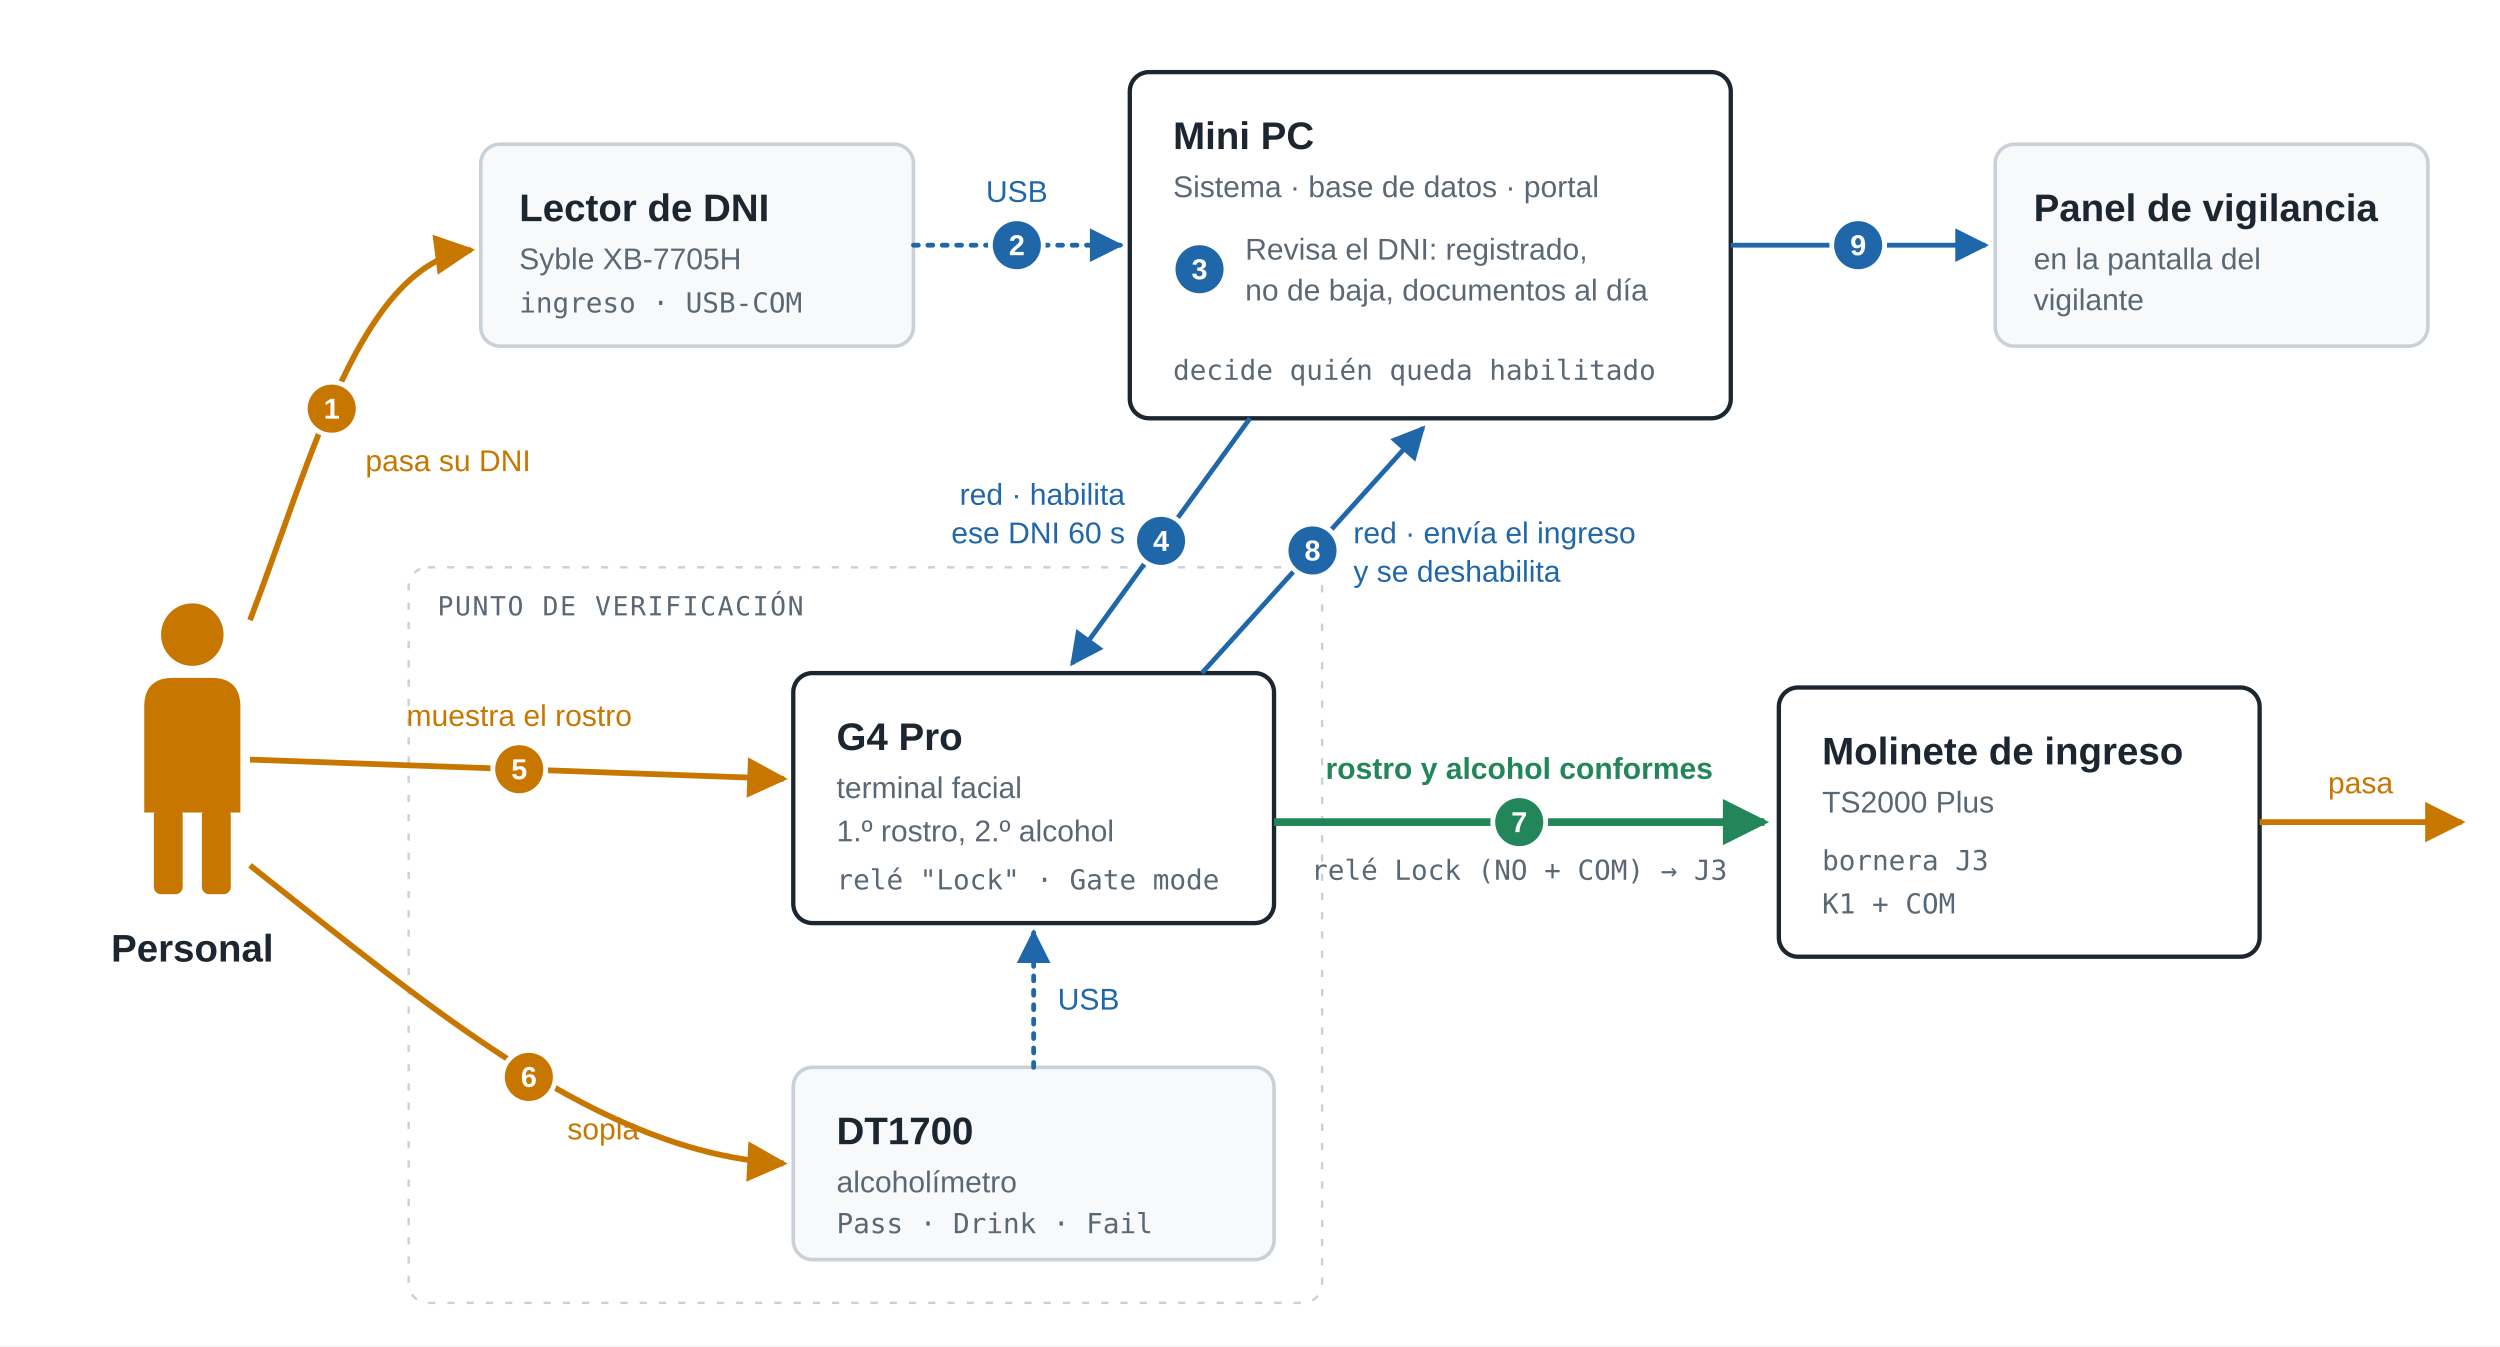
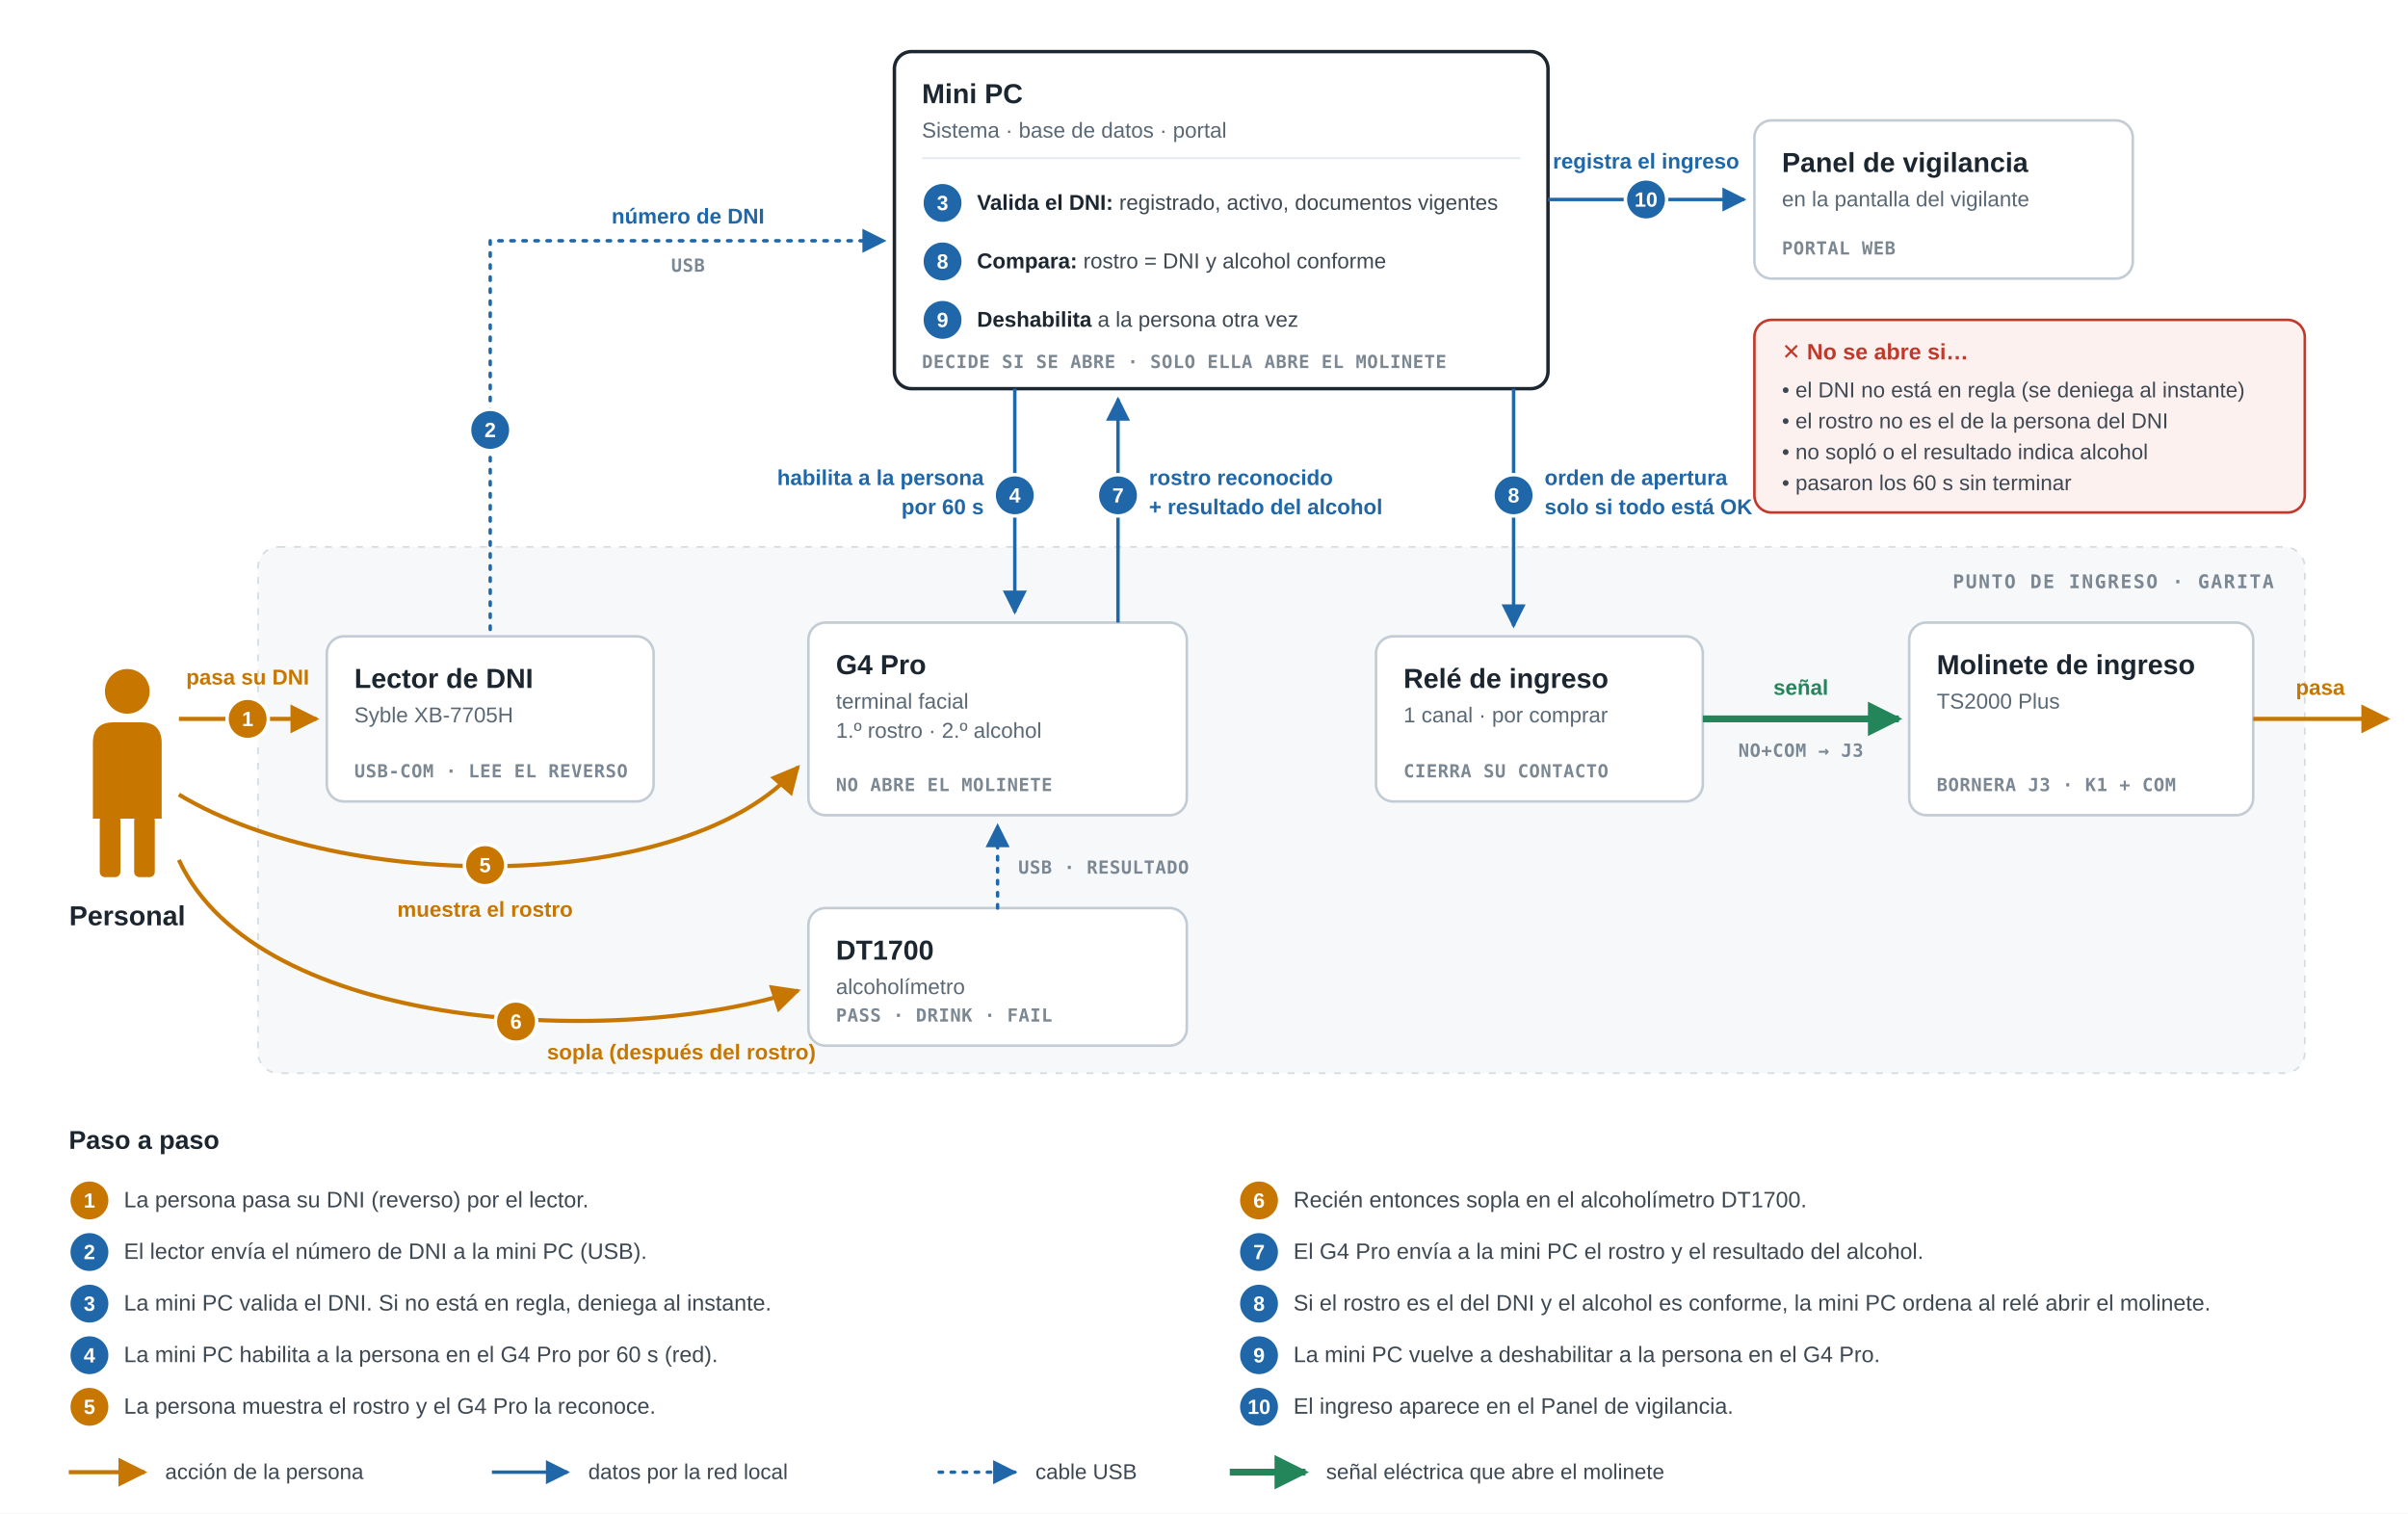
- <svg xmlns="http://www.w3.org/2000/svg" viewBox="0 0 1040 560" width="1040" height="560">
-   <style>/* SVG */
-   .bx { fill: #f7f9fa; stroke: #c9d1d8; stroke-width: 1.5; }
-   .bx-main { fill: #ffffff; stroke: #1c2630; stroke-width: 1.8; }
-   .t1 { font: 600 16px Segoe UI, Arial, sans-serif; fill: #1c2630; }
-   .t2 { font: 400 12.5px Segoe UI, Arial, sans-serif; fill: #5a6875; }
-   .tm { font: 500 11.5px Consolas, Menlo, monospace; fill: #5a6875; }
-   .lp { font: 500 12.5px Segoe UI, Arial, sans-serif; fill: #c77700; }
-   .ld { font: 500 12.5px Segoe UI, Arial, sans-serif; fill: #1f67a8; }
-   .lo { font: 600 12.5px Segoe UI, Arial, sans-serif; fill: #23865a; }
-   .lm { font: 500 12px Segoe UI, Arial, sans-serif; fill: #7b8792; }
-   .ap { stroke: #c77700; stroke-width: 2.4; fill: none; }
-   .ad { stroke: #1f67a8; stroke-width: 2; fill: none; }
-   .ao { stroke: #23865a; stroke-width: 3.2; fill: none; }
-   .am { stroke: #7b8792; stroke-width: 1.8; fill: none; stroke-dasharray: 6 5; }
-   .usb { stroke: #1f67a8; stroke-width: 2; fill: none; stroke-dasharray: 2 4; stroke-linecap: round; }
-   .fig { fill: #c77700; }
-   .n circle { stroke: #ffffff; stroke-width: 2; }
-   .n text { font: 700 12px Segoe UI, Arial, sans-serif; fill: #fff; text-anchor: middle; dominant-baseline: central; }
-   .np circle { fill: #c77700; }
-   .nd circle { fill: #1f67a8; }
-   .no circle { fill: #23865a; }
-   .mp { fill: #c77700; }
-   .md { fill: #1f67a8; }
-   .mo { fill: #23865a; }
-   .mm { fill: #7b8792; }
-   .zone { fill: none; stroke: #c9d1d8; stroke-width: 1; stroke-dasharray: 3 5; }
-   .zl { font: 500 11px Consolas, Menlo, monospace; fill: #5a6875; letter-spacing: .06em; }
+ <svg xmlns="http://www.w3.org/2000/svg" viewBox="0 0 1400 880" width="1400" height="880" role="img" aria-labelledby="ing-t">
+   <style>
+   text { font-family: Segoe UI, Arial, sans-serif; }
+   .bx { fill: #ffffff; stroke: #c3ccd4; stroke-width: 1.5; }
+   .bxm { fill: #ffffff; stroke: #1c2630; stroke-width: 2; }
+   .ti { font-size: 16px; font-weight: 600; fill: #1c2630; }
+   .su { font-size: 12.5px; fill: #5a6875; }
+   .tg { font: 600 10.5px Consolas, Menlo, monospace; fill: #7b8792; letter-spacing: .03em; }
+   .dl { font-size: 12.5px; fill: #3d4852; }
+   .dlb { font-size: 12.5px; font-weight: 600; fill: #1c2630; }
+   .zone { fill: #f6f8fa; stroke: #d5dce2; stroke-width: 1; stroke-dasharray: 4 5; }
+   .zl { font: 600 11px Consolas, Menlo, monospace; fill: #7b8792; letter-spacing: .08em; }
+   .lp { font-size: 12.5px; font-weight: 600; fill: #c77700; }
+   .lb { font-size: 12.5px; font-weight: 600; fill: #1f67a8; }
+   .lg { font-size: 12.5px; font-weight: 600; fill: #23865a; }
+   .num { font-size: 12px; font-weight: 700; fill: #fff; text-anchor: middle; dominant-baseline: central; }
+   .h2 { font-size: 15px; font-weight: 700; fill: #1c2630; }
+   .st { font-size: 13px; fill: #3d4852; }
+   .xt { font-size: 13px; font-weight: 700; fill: #c0392b; }
+   .xl { font-size: 12.5px; fill: #3d4852; }
</style>
-   <rect width="1040" height="560" fill="#ffffff" />
  <defs>
-     <marker id="hp" viewBox="0 0 10 10" refX="9" refY="5" markerWidth="7" markerHeight="7" orient="auto-start-reverse">
-       <path d="M0 0 L10 5 L0 10z" class="mp" />
+     <marker id="mp" viewBox="0 0 10 10" refX="9" refY="5" markerWidth="7" markerHeight="7" orient="auto">
+       <path d="M0 0 L10 5 L0 10z" fill="#c77700" />
    </marker>
-     <marker id="hd" viewBox="0 0 10 10" refX="9" refY="5" markerWidth="7" markerHeight="7" orient="auto-start-reverse">
-       <path d="M0 0 L10 5 L0 10z" class="md" />
+     <marker id="mb" viewBox="0 0 10 10" refX="9" refY="5" markerWidth="7" markerHeight="7" orient="auto">
+       <path d="M0 0 L10 5 L0 10z" fill="#1f67a8" />
    </marker>
-     <marker id="ho" viewBox="0 0 10 10" refX="9" refY="5" markerWidth="6" markerHeight="6" orient="auto-start-reverse">
-       <path d="M0 0 L10 5 L0 10z" class="mo" />
+     <marker id="mg" viewBox="0 0 10 10" refX="9" refY="5" markerWidth="5" markerHeight="5" orient="auto">
+       <path d="M0 0 L10 5 L0 10z" fill="#23865a" />
    </marker>
  </defs>
-   <rect class="zone" x="170" y="236" width="380" height="306" rx="8" />
-   <text class="zl" x="182" y="256">PUNTO DE VERIFICACIÓN</text>
-   <g class="fig" transform="translate(58 250)">
+   <rect width="1400" height="880" fill="#ffffff" />
+   <rect class="zone" x="150" y="318" width="1190" height="306" rx="12" />
+   <text class="zl" x="1322" y="342" text-anchor="end">PUNTO DE INGRESO · GARITA</text>
+   <rect class="bxm" x="520" y="30" width="380" height="196" rx="10" />
+   <text class="ti" x="536" y="60">Mini PC</text>
+   <text class="su" x="536" y="80">Sistema · base de datos · portal</text>
+   <line x1="536" y1="92" x2="884" y2="92" stroke="#e3e8ec" />
+   <circle cx="548" cy="118" r="12" fill="#1f67a8" stroke="#fff" stroke-width="2" />
+   <text class="num" x="548" y="118">3</text>
+   <text class="dl" x="568" y="122">
+     <tspan class="dlb">Valida el DNI:</tspan> registrado, activo, documentos vigentes</text>
+   <circle cx="548" cy="152" r="12" fill="#1f67a8" stroke="#fff" stroke-width="2" />
+   <text class="num" x="548" y="152">8</text>
+   <text class="dl" x="568" y="156">
+     <tspan class="dlb">Compara:</tspan> rostro = DNI y alcohol conforme</text>
+   <circle cx="548" cy="186" r="12" fill="#1f67a8" stroke="#fff" stroke-width="2" />
+   <text class="num" x="548" y="186">9</text>
+   <text class="dl" x="568" y="190">
+     <tspan class="dlb">Deshabilita</tspan> a la persona otra vez</text>
+   <text class="tg" x="536" y="214">DECIDE SI SE ABRE · SOLO ELLA ABRE EL MOLINETE</text>
+   <rect class="bx" x="1020" y="70" width="220" height="92" rx="10" />
+   <text class="ti" x="1036" y="100">Panel de vigilancia</text>
+   <text class="su" x="1036" y="120">en la pantalla del vigilante</text>
+   <text class="tg" x="1036" y="148">PORTAL WEB</text>
+   <path d="M900 116 L1014 116" stroke="#1f67a8" stroke-width="2" fill="none" marker-end="url(#mb)" />
+   <circle cx="957" cy="116" r="12" fill="#1f67a8" stroke="#fff" stroke-width="2" />
+   <text class="num" x="957" y="116">10</text>
+   <text class="lb" x="957" y="98" text-anchor="middle">registra el ingreso</text>
+   <rect x="1020" y="186" width="320" height="112" rx="10" fill="#fdf1f0" stroke="#c0392b" stroke-width="1.5" />
+   <text class="xt" x="1036" y="209">✕ No se abre si…</text>
+   <text class="xl" x="1036" y="231">• el DNI no está en regla (se deniega al instante)</text>
+   <text class="xl" x="1036" y="249">• el rostro no es el de la persona del DNI</text>
+   <text class="xl" x="1036" y="267">• no sopló o el resultado indica alcohol</text>
+   <text class="xl" x="1036" y="285">• pasaron los 60 s sin terminar</text>
+   <g fill="#c77700" transform="translate(52 388)">
    <circle cx="22" cy="14" r="13" />
    <path d="M2 88 L2 44 Q2 32 14 32 L30 32 Q42 32 42 44 L42 88 Z" />
    <rect x="6" y="86" width="12" height="36" rx="3" />
    <rect x="26" y="86" width="12" height="36" rx="3" />
  </g>
-   <text class="t1" x="80" y="400" text-anchor="middle">Personal</text>
-   <rect class="bx" x="200" y="60" width="180" height="84" rx="8" />
-   <text class="t1" x="216" y="92">Lector de DNI</text>
-   <text class="t2" x="216" y="112">Syble XB-7705H</text>
-   <text class="tm" x="216" y="130">ingreso · USB-COM</text>
-   <rect class="bx-main" x="470" y="30" width="250" height="144" rx="8" />
-   <text class="t1" x="488" y="62">Mini PC</text>
-   <text class="t2" x="488" y="82">Sistema · base de datos · portal</text>
-   <g class="n nd">
-     <circle cx="499" cy="112" r="11" />
-     <text x="499" y="112">3</text>
-   </g>
-   <text class="t2" x="518" y="108">Revisa el DNI: registrado,</text>
-   <text class="t2" x="518" y="125">no de baja, documentos al día</text>
-   <text class="tm" x="488" y="158">decide quién queda habilitado</text>
-   <rect class="bx" x="830" y="60" width="180" height="84" rx="8" />
-   <text class="t1" x="846" y="92">Panel de vigilancia</text>
-   <text class="t2" x="846" y="112">en la pantalla del</text>
-   <text class="t2" x="846" y="129">vigilante</text>
-   <rect class="bx-main" x="330" y="280" width="200" height="104" rx="8" />
-   <text class="t1" x="348" y="312">G4 Pro</text>
-   <text class="t2" x="348" y="332">terminal facial</text>
-   <text class="t2" x="348" y="350">1.º rostro, 2.º alcohol</text>
-   <text class="tm" x="348" y="370">relé "Lock" · Gate mode</text>
-   <rect class="bx" x="330" y="444" width="200" height="80" rx="8" />
-   <text class="t1" x="348" y="476">DT1700</text>
-   <text class="t2" x="348" y="496">alcoholímetro</text>
-   <text class="tm" x="348" y="513">Pass · Drink · Fail</text>
-   <rect class="bx-main" x="740" y="286" width="200" height="112" rx="8" />
-   <text class="t1" x="758" y="318">Molinete de ingreso</text>
-   <text class="t2" x="758" y="338">TS2000 Plus</text>
-   <text class="tm" x="758" y="362">bornera J3</text>
-   <text class="tm" x="758" y="380">K1 + COM</text>
-   <path class="ap" d="M104 258 C130 190 150 110 196 104" marker-end="url(#hp)" />
-   <g class="n np">
-     <circle cx="138" cy="170" r="11" />
-     <text x="138" y="170">1</text>
-   </g>
-   <text class="lp" x="152" y="196">pasa su DNI</text>
-   <path class="usb" d="M380 102 L466 102" marker-end="url(#hd)" />
-   <g class="n nd">
-     <circle cx="423" cy="102" r="11" />
-     <text x="423" y="102">2</text>
-   </g>
-   <text class="ld" x="423" y="84" text-anchor="middle">USB</text>
-   <path class="ad" d="M520 174 L446 276" marker-end="url(#hd)" />
-   <g class="n nd">
-     <circle cx="483" cy="225" r="11" />
-     <text x="483" y="225">4</text>
-   </g>
-   <text class="ld" x="468" y="210" text-anchor="end">red · habilita</text>
-   <text class="ld" x="468" y="226" text-anchor="end">ese DNI 60 s</text>
-   <path class="ad" d="M500 280 L592 178" marker-end="url(#hd)" />
-   <g class="n nd">
-     <circle cx="546" cy="229" r="11" />
-     <text x="546" y="229">8</text>
-   </g>
-   <text class="ld" x="563" y="226">red · envía el ingreso</text>
-   <text class="ld" x="563" y="242">y se deshabilita</text>
-   <path class="ap" d="M104 316 L326 324" marker-end="url(#hp)" />
-   <g class="n np">
-     <circle cx="216" cy="320" r="11" />
-     <text x="216" y="320">5</text>
-   </g>
-   <text class="lp" x="216" y="302" text-anchor="middle">muestra el rostro</text>
-   <path class="ap" d="M104 360 C180 420 250 480 326 484" marker-end="url(#hp)" />
-   <g class="n np">
-     <circle cx="220" cy="448" r="11" />
-     <text x="220" y="448">6</text>
-   </g>
-   <text class="lp" x="236" y="474">sopla</text>
-   <path class="usb" d="M430 444 L430 388" marker-end="url(#hd)" />
-   <text class="ld" x="440" y="420">USB</text>
-   <path class="ao" d="M530 342 L734 342" marker-end="url(#ho)" />
-   <g class="n no">
-     <circle cx="632" cy="342" r="11" />
-     <text x="632" y="342">7</text>
-   </g>
-   <text class="lo" x="632" y="324" text-anchor="middle">rostro y alcohol conformes</text>
-   <text class="tm" x="632" y="366" text-anchor="middle">relé Lock (NO + COM) → J3</text>
-   <path class="ad" d="M720 102 L826 102" marker-end="url(#hd)" />
-   <g class="n nd">
-     <circle cx="773" cy="102" r="11" />
-     <text x="773" y="102">9</text>
-   </g>
-   <path class="ap" d="M940 342 L1024 342" marker-end="url(#hp)" />
-   <text class="lp" x="982" y="330" text-anchor="middle">pasa</text>
+   <text class="ti" x="74" y="538" text-anchor="middle">Personal</text>
+   <rect class="bx" x="190" y="370" width="190" height="96" rx="10" />
+   <text class="ti" x="206" y="400">Lector de DNI</text>
+   <text class="su" x="206" y="420">Syble XB-7705H</text>
+   <text class="tg" x="206" y="452">USB-COM · LEE EL REVERSO</text>
+   <rect class="bx" x="470" y="362" width="220" height="112" rx="10" />
+   <text class="ti" x="486" y="392">G4 Pro</text>
+   <text class="su" x="486" y="412">terminal facial</text>
+   <text class="su" x="486" y="429">1.º rostro · 2.º alcohol</text>
+   <text class="tg" x="486" y="460">NO ABRE EL MOLINETE</text>
+   <rect class="bx" x="470" y="528" width="220" height="80" rx="10" />
+   <text class="ti" x="486" y="558">DT1700</text>
+   <text class="su" x="486" y="578">alcoholímetro</text>
+   <text class="tg" x="486" y="594">PASS · DRINK · FAIL</text>
+   <rect class="bx" x="800" y="370" width="190" height="96" rx="10" />
+   <text class="ti" x="816" y="400">Relé de ingreso</text>
+   <text class="su" x="816" y="420">1 canal · por comprar</text>
+   <text class="tg" x="816" y="452">CIERRA SU CONTACTO</text>
+   <rect class="bx" x="1110" y="362" width="200" height="112" rx="10" />
+   <text class="ti" x="1126" y="392">Molinete de ingreso</text>
+   <text class="su" x="1126" y="412">TS2000 Plus</text>
+   <text class="tg" x="1126" y="460">BORNERA J3 · K1 + COM</text>
+   <path d="M104 418 L184 418" stroke="#c77700" stroke-width="2.4" fill="none" marker-end="url(#mp)" />
+   <circle cx="144" cy="418" r="12" fill="#c77700" stroke="#fff" stroke-width="2" />
+   <text class="num" x="144" y="418">1</text>
+   <text class="lp" x="144" y="398" text-anchor="middle">pasa su DNI</text>
+   <path d="M104 462 C200 520 400 520 464 446" stroke="#c77700" stroke-width="2.4" fill="none" marker-end="url(#mp)" />
+   <circle cx="282" cy="503" r="12" fill="#c77700" stroke="#fff" stroke-width="2" />
+   <text class="num" x="282" y="503">5</text>
+   <text class="lp" x="282" y="533" text-anchor="middle">muestra el rostro</text>
+   <path d="M104 500 C150 600 360 610 464 576" stroke="#c77700" stroke-width="2.4" fill="none" marker-end="url(#mp)" />
+   <circle cx="300" cy="594" r="12" fill="#c77700" stroke="#fff" stroke-width="2" />
+   <text class="num" x="300" y="594">6</text>
+   <text class="lp" x="318" y="616">sopla (después del rostro)</text>
+   <path d="M285 366 L285 140 L514 140" stroke="#1f67a8" stroke-width="2" stroke-dasharray="2 5" stroke-linecap="round" fill="none" marker-end="url(#mb)" />
+   <circle cx="285" cy="250" r="12" fill="#1f67a8" stroke="#fff" stroke-width="2" />
+   <text class="num" x="285" y="250">2</text>
+   <text class="lb" x="400" y="130" text-anchor="middle">número de DNI</text>
+   <text class="tg" x="400" y="158" text-anchor="middle" fill="#1f67a8">USB</text>
+   <path d="M590 226 L590 356" stroke="#1f67a8" stroke-width="2" fill="none" marker-end="url(#mb)" />
+   <circle cx="590" cy="288" r="12" fill="#1f67a8" stroke="#fff" stroke-width="2" />
+   <text class="num" x="590" y="288">4</text>
+   <text class="lb" x="572" y="282" text-anchor="end">habilita a la persona</text>
+   <text class="lb" x="572" y="299" text-anchor="end">por 60 s</text>
+   <path d="M650 362 L650 232" stroke="#1f67a8" stroke-width="2" fill="none" marker-end="url(#mb)" />
+   <circle cx="650" cy="288" r="12" fill="#1f67a8" stroke="#fff" stroke-width="2" />
+   <text class="num" x="650" y="288">7</text>
+   <text class="lb" x="668" y="282">rostro reconocido</text>
+   <text class="lb" x="668" y="299">+ resultado del alcohol</text>
+   <path d="M580 528 L580 480" stroke="#1f67a8" stroke-width="2" stroke-dasharray="2 5" stroke-linecap="round" fill="none" marker-end="url(#mb)" />
+   <text class="tg" x="592" y="508" fill="#1f67a8">USB · RESULTADO</text>
+   <path d="M880 226 L880 364" stroke="#1f67a8" stroke-width="2" fill="none" marker-end="url(#mb)" />
+   <circle cx="880" cy="288" r="12" fill="#1f67a8" stroke="#fff" stroke-width="2" />
+   <text class="num" x="880" y="288">8</text>
+   <text class="lb" x="898" y="282">orden de apertura</text>
+   <text class="lb" x="898" y="299">solo si todo está OK</text>
+   <path d="M990 418 L1104 418" stroke="#23865a" stroke-width="4" fill="none" marker-end="url(#mg)" />
+   <text class="lg" x="1047" y="404" text-anchor="middle">señal</text>
+   <text class="tg" x="1047" y="440" text-anchor="middle" fill="#23865a">NO+COM → J3</text>
+   <path d="M1310 418 L1388 418" stroke="#c77700" stroke-width="2.4" fill="none" marker-end="url(#mp)" />
+   <text class="lp" x="1349" y="404" text-anchor="middle">pasa</text>
+   <text class="h2" x="40" y="668">Paso a paso</text>
+   <circle cx="52" cy="698" r="12" fill="#c77700" stroke="#fff" stroke-width="2" />
+   <text class="num" x="52" y="698">1</text>
+   <text class="st" x="72" y="702">La persona pasa su DNI (reverso) por el lector.</text>
+   <circle cx="52" cy="728" r="12" fill="#1f67a8" stroke="#fff" stroke-width="2" />
+   <text class="num" x="52" y="728">2</text>
+   <text class="st" x="72" y="732">El lector envía el número de DNI a la mini PC (USB).</text>
+   <circle cx="52" cy="758" r="12" fill="#1f67a8" stroke="#fff" stroke-width="2" />
+   <text class="num" x="52" y="758">3</text>
+   <text class="st" x="72" y="762">La mini PC valida el DNI. Si no está en regla, deniega al instante.</text>
+   <circle cx="52" cy="788" r="12" fill="#1f67a8" stroke="#fff" stroke-width="2" />
+   <text class="num" x="52" y="788">4</text>
+   <text class="st" x="72" y="792">La mini PC habilita a la persona en el G4 Pro por 60 s (red).</text>
+   <circle cx="52" cy="818" r="12" fill="#c77700" stroke="#fff" stroke-width="2" />
+   <text class="num" x="52" y="818">5</text>
+   <text class="st" x="72" y="822">La persona muestra el rostro y el G4 Pro la reconoce.</text>
+   <circle cx="732" cy="698" r="12" fill="#c77700" stroke="#fff" stroke-width="2" />
+   <text class="num" x="732" y="698">6</text>
+   <text class="st" x="752" y="702">Recién entonces sopla en el alcoholímetro DT1700.</text>
+   <circle cx="732" cy="728" r="12" fill="#1f67a8" stroke="#fff" stroke-width="2" />
+   <text class="num" x="732" y="728">7</text>
+   <text class="st" x="752" y="732">El G4 Pro envía a la mini PC el rostro y el resultado del alcohol.</text>
+   <circle cx="732" cy="758" r="12" fill="#1f67a8" stroke="#fff" stroke-width="2" />
+   <text class="num" x="732" y="758">8</text>
+   <text class="st" x="752" y="762">Si el rostro es el del DNI y el alcohol es conforme, la mini PC ordena al relé abrir el molinete.</text>
+   <circle cx="732" cy="788" r="12" fill="#1f67a8" stroke="#fff" stroke-width="2" />
+   <text class="num" x="732" y="788">9</text>
+   <text class="st" x="752" y="792">La mini PC vuelve a deshabilitar a la persona en el G4 Pro.</text>
+   <circle cx="732" cy="818" r="12" fill="#1f67a8" stroke="#fff" stroke-width="2" />
+   <text class="num" x="732" y="818">10</text>
+   <text class="st" x="752" y="822">El ingreso aparece en el Panel de vigilancia.</text>
+   <path d="M40 856 L84 856" stroke="#c77700" stroke-width="2.4" fill="none" marker-end="url(#mp)" />
+   <text class="dl" x="96" y="860">acción de la persona</text>
+   <path d="M286 856 L330 856" stroke="#1f67a8" stroke-width="2" fill="none" marker-end="url(#mb)" />
+   <text class="dl" x="342" y="860">datos por la red local</text>
+   <path d="M546 856 L590 856" stroke="#1f67a8" stroke-width="2" stroke-dasharray="2 5" stroke-linecap="round" fill="none" marker-end="url(#mb)" />
+   <text class="dl" x="602" y="860">cable USB</text>
+   <path d="M715 856 L759 856" stroke="#23865a" stroke-width="4" fill="none" marker-end="url(#mg)" />
+   <text class="dl" x="771" y="860">señal eléctrica que abre el molinete</text>
</svg>
